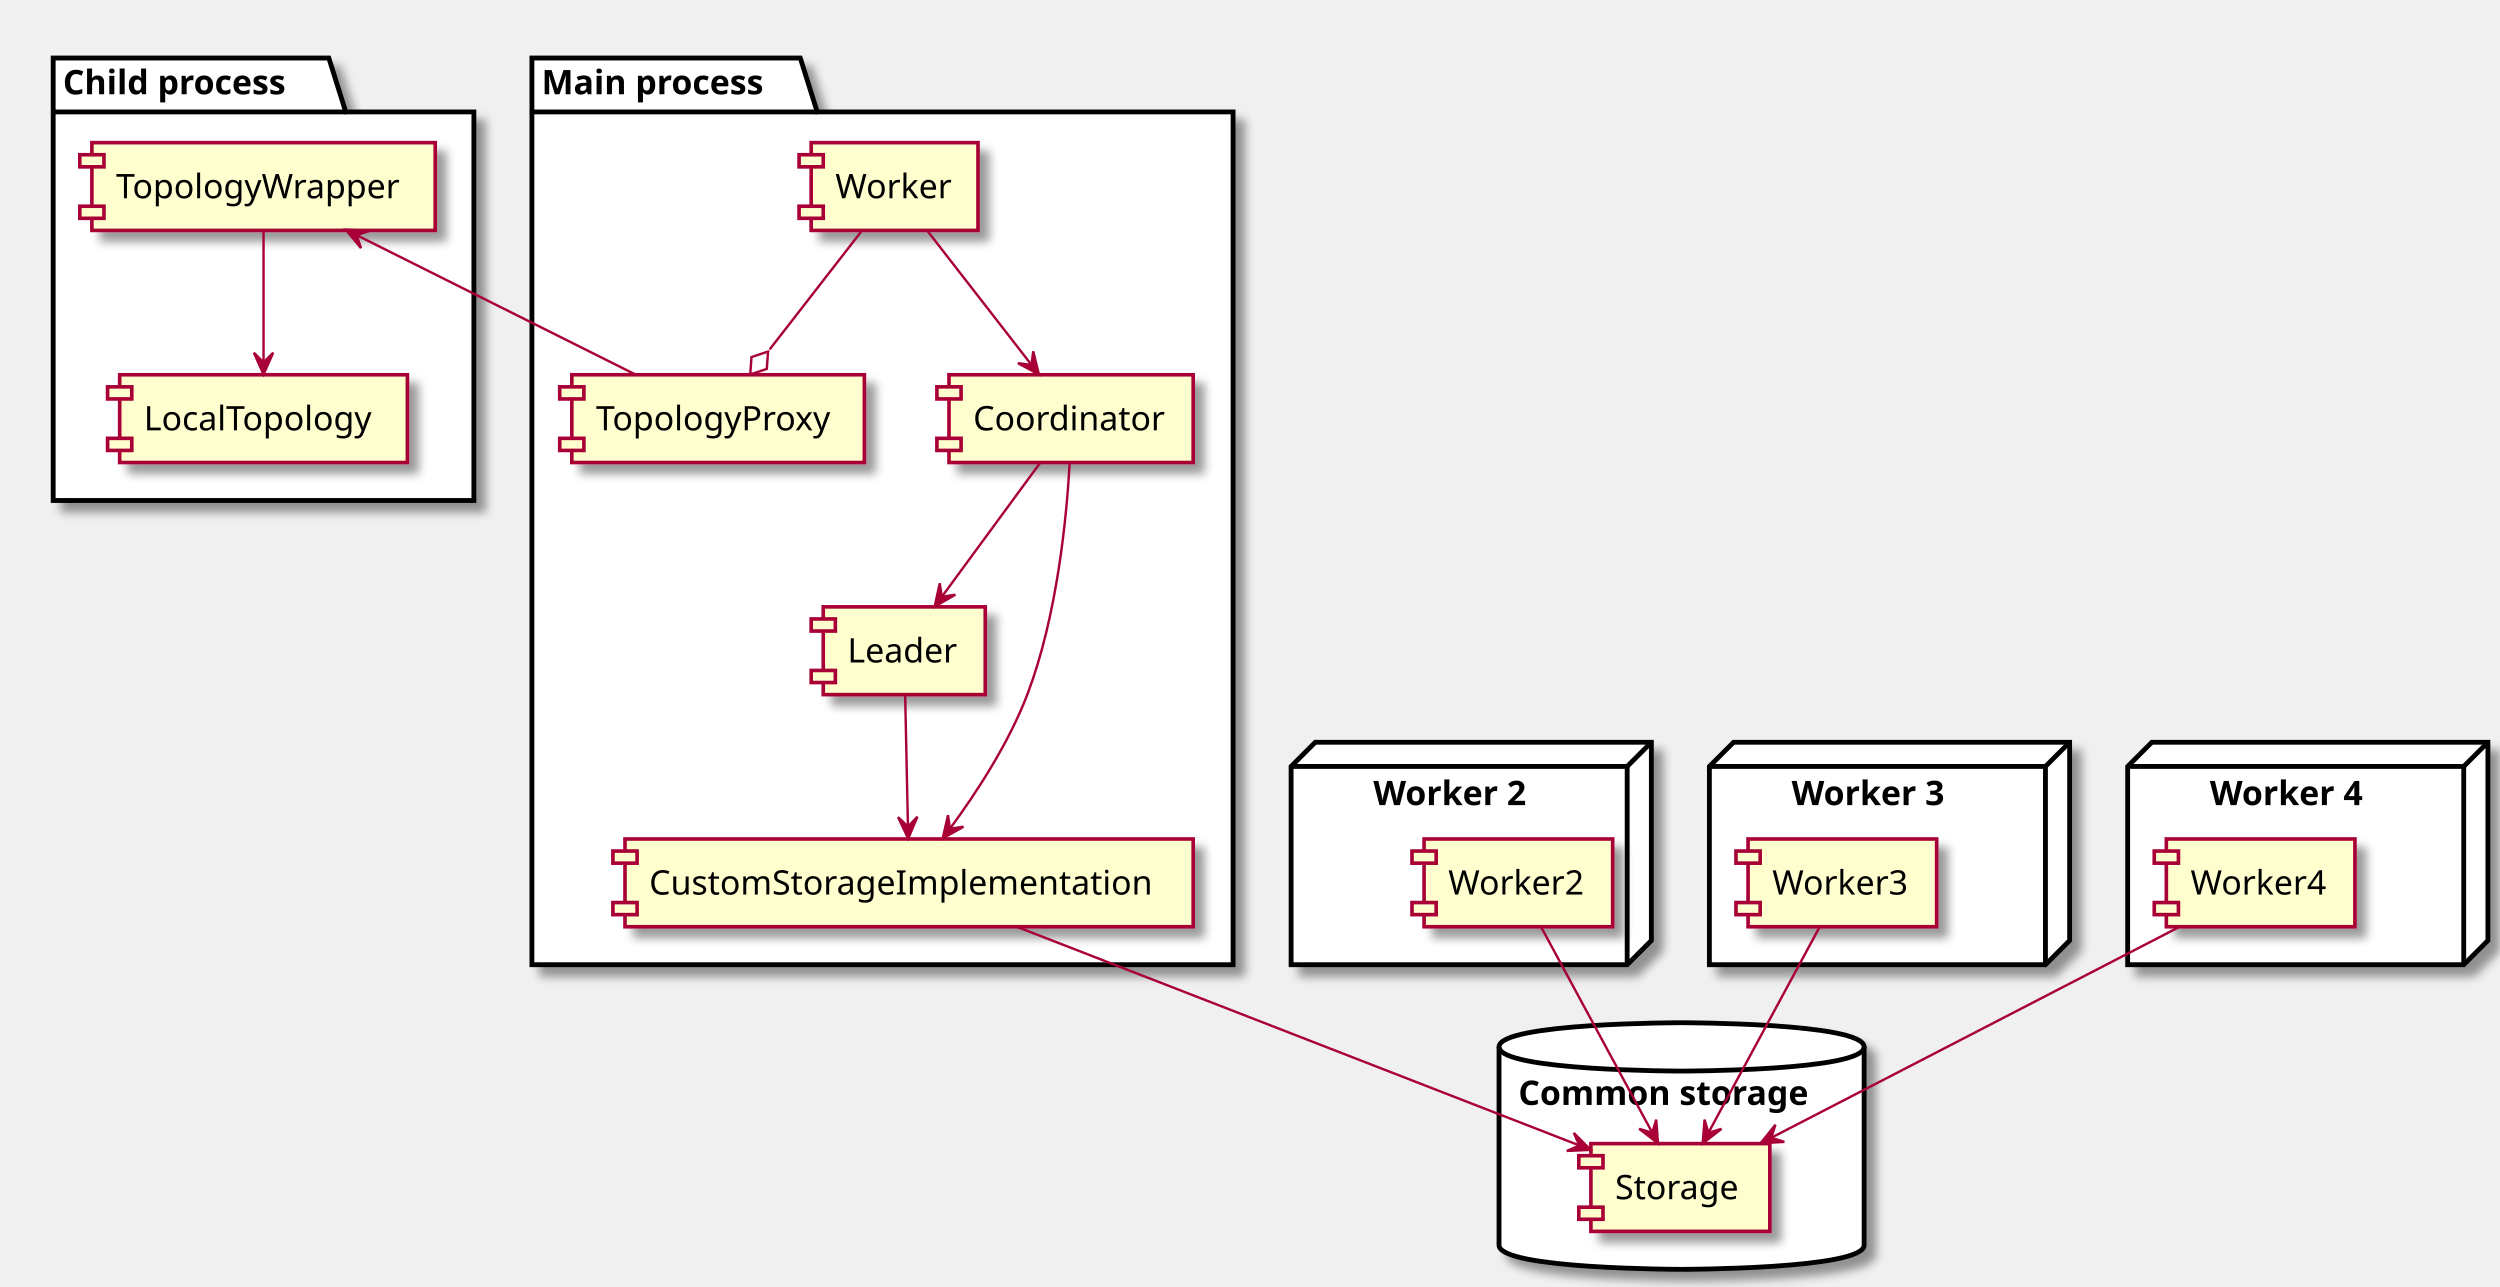
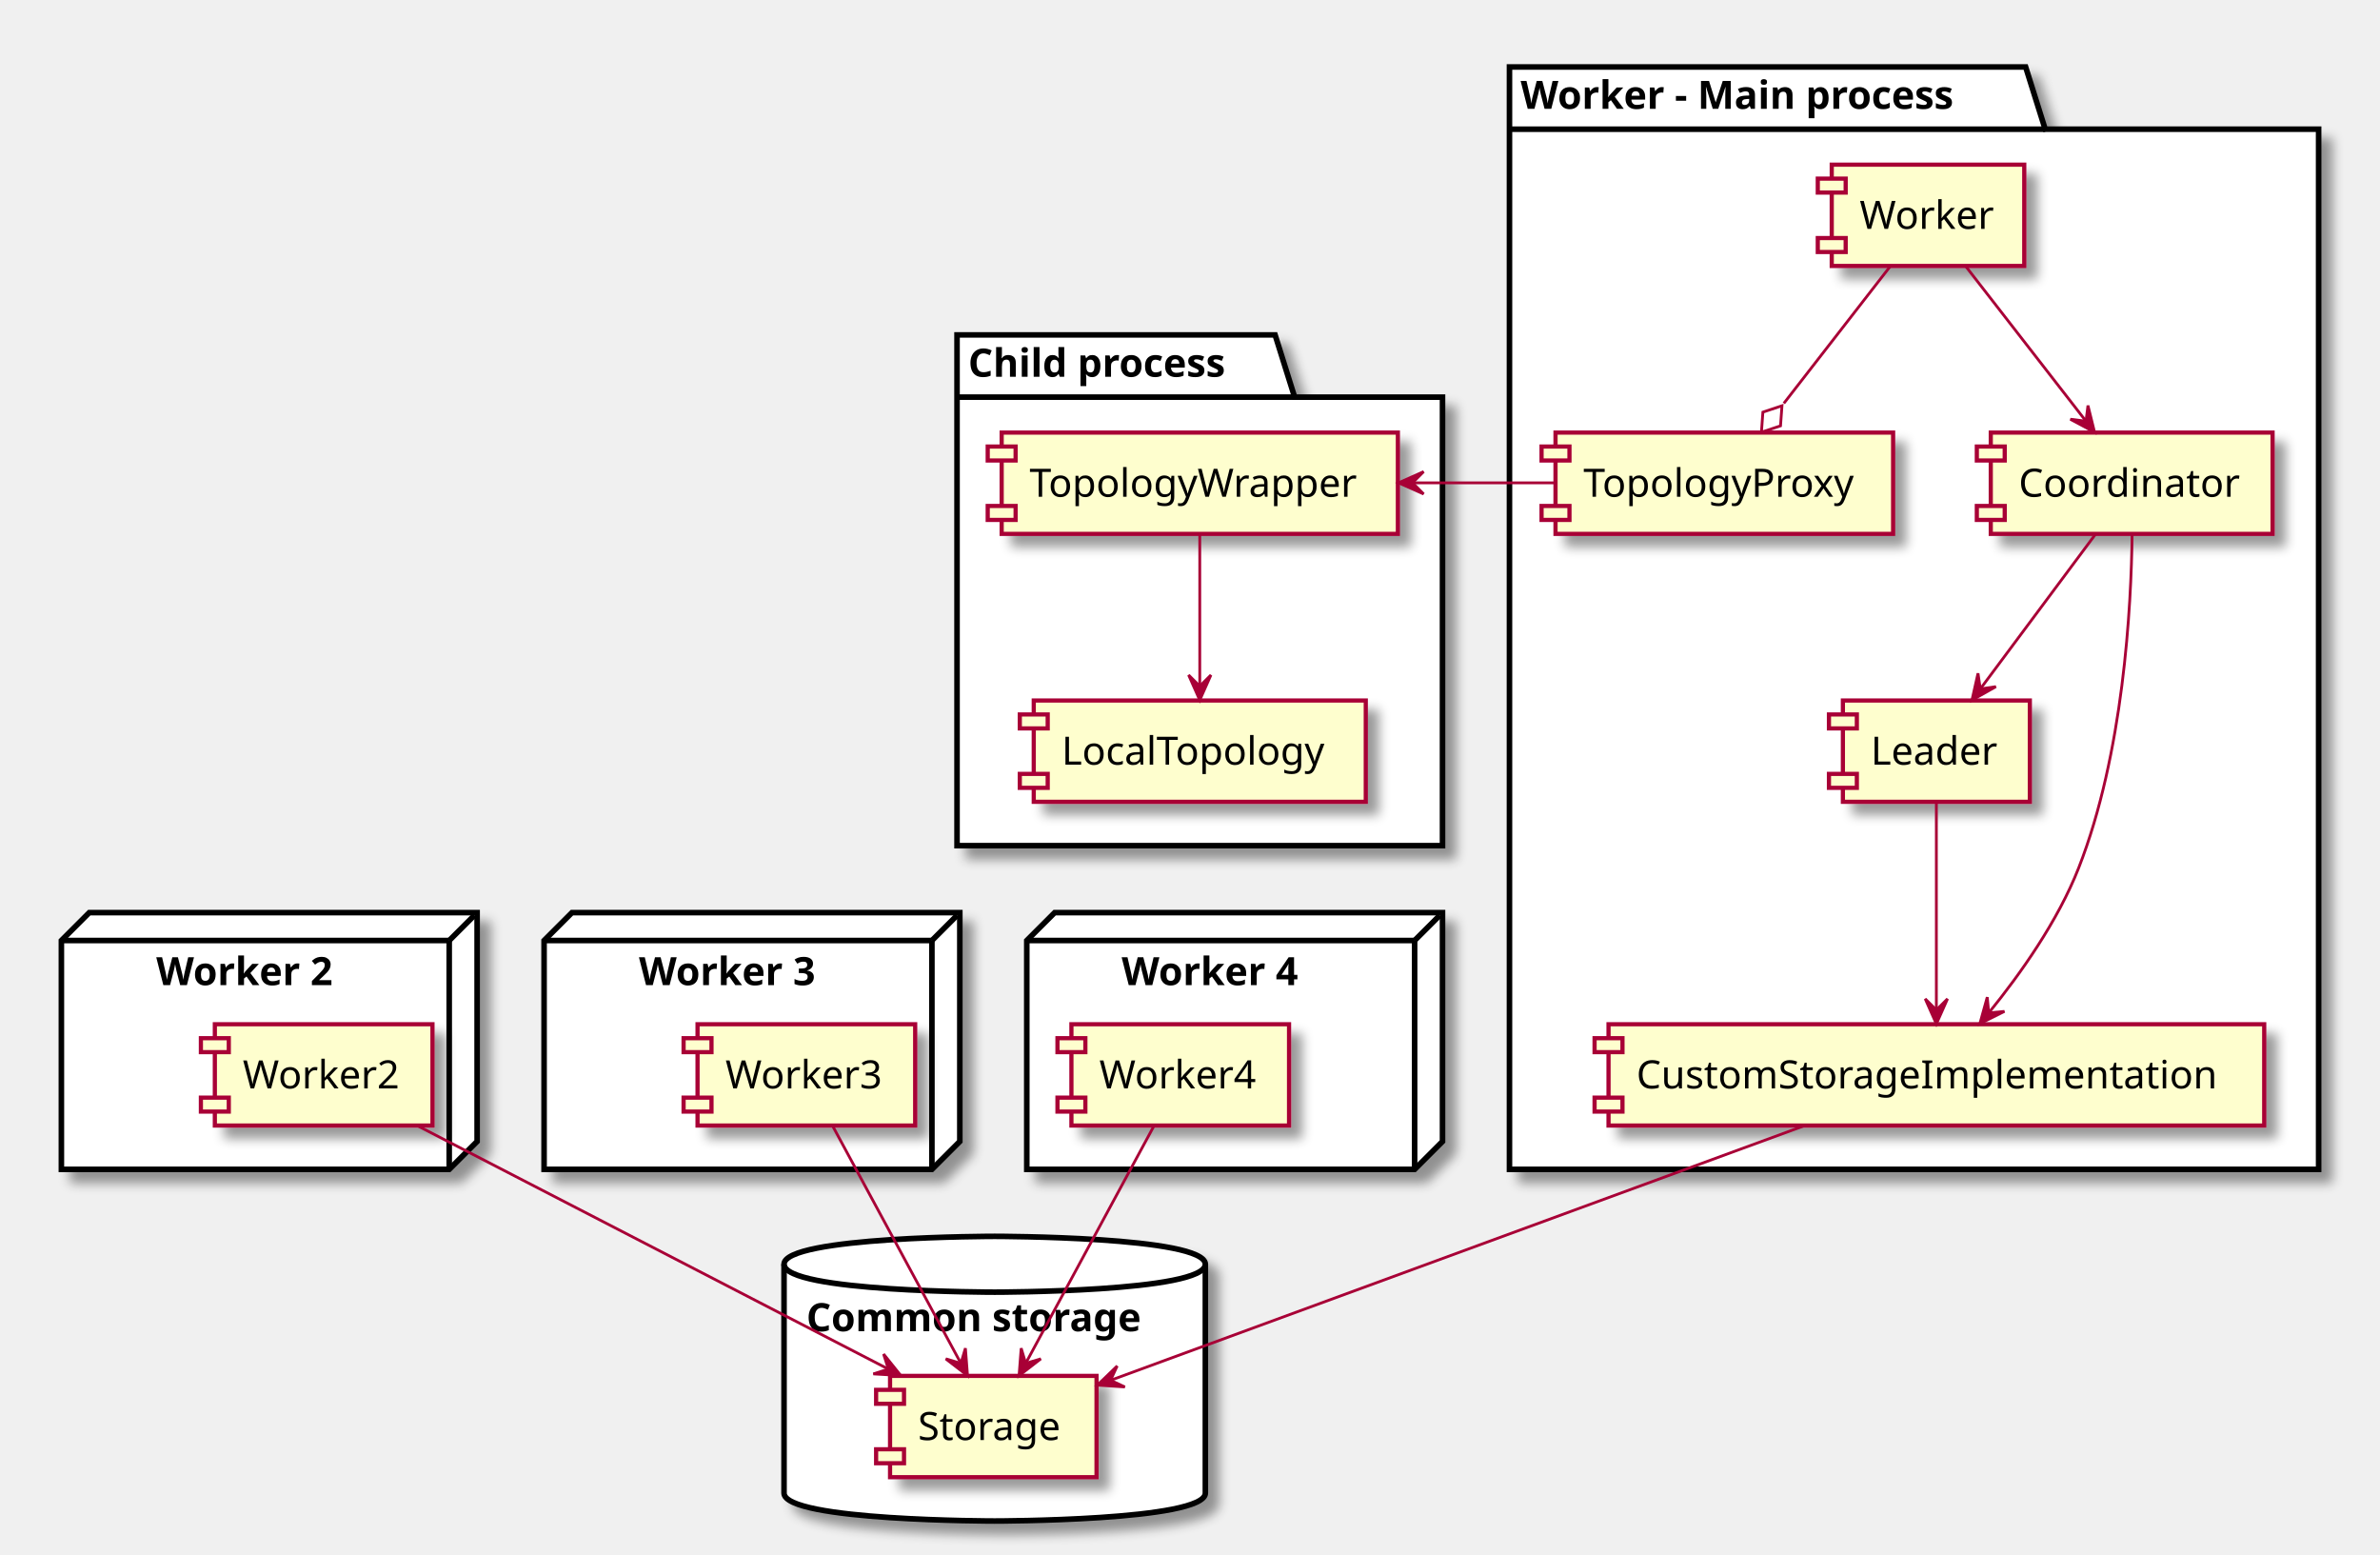
- <svg xmlns="http://www.w3.org/2000/svg" contentScriptType="application/ecmascript" contentStyleType="text/css" height="532px" preserveAspectRatio="none" style="width:1034px;height:532px;" version="1.1" viewBox="0 0 1034 532" width="1034px" zoomAndPan="magnify">
+ <svg xmlns="http://www.w3.org/2000/svg" contentScriptType="application/ecmascript" contentStyleType="text/css" height="557px" preserveAspectRatio="none" style="width:853px;height:557px;" version="1.1" viewBox="0 0 853 557" width="853px" zoomAndPan="magnify">
  <defs>
-     <filter height="300%" id="f8einzs" width="300%" x="-1" y="-1">
+     <filter height="300%" id="f3gmpy2nkbh2f" width="300%" x="-1" y="-1">
      <feGaussianBlur result="blurOut" stdDeviation="2.0" />
      <feColorMatrix in="blurOut" result="blurOut2" type="matrix" values="0 0 0 0 0 0 0 0 0 0 0 0 0 0 0 0 0 0 .4 0" />
      <feOffset dx="4.0" dy="4.0" in="blurOut2" result="blurOut3" />
      <feBlend in="SourceGraphic" in2="blurOut3" mode="normal" />
    </filter>
  </defs>
  <g>
-     <polygon fill="#FFFFFF" filter="url(#f8einzs)" points="220,24,331,24,338,46.297,510,46.297,510,399,220,399,220,24" style="stroke: #000000; stroke-width: 2.0;" />
-     <line style="stroke: #000000; stroke-width: 2.0;" x1="220" x2="338" y1="46.297" y2="46.297" />
-     <text fill="#000000" font-family="sans-serif" font-size="14" font-weight="bold" lengthAdjust="spacingAndGlyphs" textLength="105" x="224" y="38.995">Main process</text>
-     <polygon fill="#FFFFFF" filter="url(#f8einzs)" points="22,24,136,24,143,46.297,196,46.297,196,207,22,207,22,24" style="stroke: #000000; stroke-width: 2.0;" />
-     <line style="stroke: #000000; stroke-width: 2.0;" x1="22" x2="143" y1="46.297" y2="46.297" />
-     <text fill="#000000" font-family="sans-serif" font-size="14" font-weight="bold" lengthAdjust="spacingAndGlyphs" textLength="108" x="26" y="38.995">Child process</text>
-     <polygon fill="#FFFFFF" filter="url(#f8einzs)" points="534,317,544,307,683,307,683,389,673,399,534,399,534,317" style="stroke: #000000; stroke-width: 2.0;" />
-     <line style="stroke: #000000; stroke-width: 2.0;" x1="673" x2="682" y1="317" y2="308" />
-     <line style="stroke: #000000; stroke-width: 2.0;" x1="534" x2="673" y1="317" y2="317" />
-     <line style="stroke: #000000; stroke-width: 2.0;" x1="673" x2="673" y1="317" y2="399" />
-     <text fill="#000000" font-family="sans-serif" font-size="14" font-weight="bold" lengthAdjust="spacingAndGlyphs" textLength="73" x="568" y="332.995">Worker 2</text>
-     <polygon fill="#FFFFFF" filter="url(#f8einzs)" points="707,317,717,307,856,307,856,389,846,399,707,399,707,317" style="stroke: #000000; stroke-width: 2.0;" />
-     <line style="stroke: #000000; stroke-width: 2.0;" x1="846" x2="855" y1="317" y2="308" />
-     <line style="stroke: #000000; stroke-width: 2.0;" x1="707" x2="846" y1="317" y2="317" />
-     <line style="stroke: #000000; stroke-width: 2.0;" x1="846" x2="846" y1="317" y2="399" />
-     <text fill="#000000" font-family="sans-serif" font-size="14" font-weight="bold" lengthAdjust="spacingAndGlyphs" textLength="73" x="741" y="332.995">Worker 3</text>
-     <polygon fill="#FFFFFF" filter="url(#f8einzs)" points="880,317,890,307,1029,307,1029,389,1019,399,880,399,880,317" style="stroke: #000000; stroke-width: 2.0;" />
-     <line style="stroke: #000000; stroke-width: 2.0;" x1="1019" x2="1028" y1="317" y2="308" />
-     <line style="stroke: #000000; stroke-width: 2.0;" x1="880" x2="1019" y1="317" y2="317" />
-     <line style="stroke: #000000; stroke-width: 2.0;" x1="1019" x2="1019" y1="317" y2="399" />
-     <text fill="#000000" font-family="sans-serif" font-size="14" font-weight="bold" lengthAdjust="spacingAndGlyphs" textLength="73" x="914" y="332.995">Worker 4</text>
-     <path d="M620,433 C620,423 695.5,423 695.5,423 C695.5,423 771,423 771,433 L771,515 C771,525 695.5,525 695.5,525 C695.5,525 620,525 620,515 L620,433 " fill="#FFFFFF" filter="url(#f8einzs)" style="stroke: #000000; stroke-width: 2.0;" />
-     <path d="M620,433 C620,443 695.5,443 695.5,443 C695.5,443 771,443 771,433 " fill="none" style="stroke: #000000; stroke-width: 2.0;" />
-     <text fill="#000000" font-family="sans-serif" font-size="14" font-weight="bold" lengthAdjust="spacingAndGlyphs" textLength="135" x="628" y="456.995">Common storage</text>
-     <rect fill="#FEFECE" filter="url(#f8einzs)" height="36.297" style="stroke: #A80036; stroke-width: 1.5;" width="69" x="335.5" y="59" />
-     <rect fill="#FEFECE" height="5" style="stroke: #A80036; stroke-width: 1.5;" width="10" x="330.5" y="64" />
-     <rect fill="#FEFECE" height="5" style="stroke: #A80036; stroke-width: 1.5;" width="10" x="330.5" y="85.297" />
-     <text fill="#000000" font-family="sans-serif" font-size="14" lengthAdjust="spacingAndGlyphs" textLength="49" x="345.5" y="81.995">Worker</text>
-     <rect fill="#FEFECE" filter="url(#f8einzs)" height="36.297" style="stroke: #A80036; stroke-width: 1.5;" width="101" x="392.5" y="155" />
-     <rect fill="#FEFECE" height="5" style="stroke: #A80036; stroke-width: 1.5;" width="10" x="387.5" y="160" />
-     <rect fill="#FEFECE" height="5" style="stroke: #A80036; stroke-width: 1.5;" width="10" x="387.5" y="181.297" />
-     <text fill="#000000" font-family="sans-serif" font-size="14" lengthAdjust="spacingAndGlyphs" textLength="81" x="402.5" y="177.995">Coordinator</text>
-     <rect fill="#FEFECE" filter="url(#f8einzs)" height="36.297" style="stroke: #A80036; stroke-width: 1.5;" width="67" x="340.5" y="251" />
-     <rect fill="#FEFECE" height="5" style="stroke: #A80036; stroke-width: 1.5;" width="10" x="335.5" y="256" />
-     <rect fill="#FEFECE" height="5" style="stroke: #A80036; stroke-width: 1.5;" width="10" x="335.5" y="277.297" />
-     <text fill="#000000" font-family="sans-serif" font-size="14" lengthAdjust="spacingAndGlyphs" textLength="47" x="350.5" y="273.995">Leader</text>
-     <rect fill="#FEFECE" filter="url(#f8einzs)" height="36.297" style="stroke: #A80036; stroke-width: 1.5;" width="121" x="236.5" y="155" />
-     <rect fill="#FEFECE" height="5" style="stroke: #A80036; stroke-width: 1.5;" width="10" x="231.5" y="160" />
-     <rect fill="#FEFECE" height="5" style="stroke: #A80036; stroke-width: 1.5;" width="10" x="231.5" y="181.297" />
-     <text fill="#000000" font-family="sans-serif" font-size="14" lengthAdjust="spacingAndGlyphs" textLength="101" x="246.5" y="177.995">TopologyProxy</text>
-     <rect fill="#FEFECE" filter="url(#f8einzs)" height="36.297" style="stroke: #A80036; stroke-width: 1.5;" width="235" x="258.5" y="347" />
-     <rect fill="#FEFECE" height="5" style="stroke: #A80036; stroke-width: 1.5;" width="10" x="253.5" y="352" />
-     <rect fill="#FEFECE" height="5" style="stroke: #A80036; stroke-width: 1.5;" width="10" x="253.5" y="373.297" />
-     <text fill="#000000" font-family="sans-serif" font-size="14" lengthAdjust="spacingAndGlyphs" textLength="215" x="268.5" y="369.995">CustomStorageImplementation</text>
-     <rect fill="#FEFECE" filter="url(#f8einzs)" height="36.297" style="stroke: #A80036; stroke-width: 1.5;" width="142" x="38" y="59" />
-     <rect fill="#FEFECE" height="5" style="stroke: #A80036; stroke-width: 1.5;" width="10" x="33" y="64" />
-     <rect fill="#FEFECE" height="5" style="stroke: #A80036; stroke-width: 1.5;" width="10" x="33" y="85.297" />
-     <text fill="#000000" font-family="sans-serif" font-size="14" lengthAdjust="spacingAndGlyphs" textLength="122" x="48" y="81.995">TopologyWrapper</text>
-     <rect fill="#FEFECE" filter="url(#f8einzs)" height="36.297" style="stroke: #A80036; stroke-width: 1.5;" width="119" x="49.5" y="155" />
-     <rect fill="#FEFECE" height="5" style="stroke: #A80036; stroke-width: 1.5;" width="10" x="44.5" y="160" />
-     <rect fill="#FEFECE" height="5" style="stroke: #A80036; stroke-width: 1.5;" width="10" x="44.5" y="181.297" />
-     <text fill="#000000" font-family="sans-serif" font-size="14" lengthAdjust="spacingAndGlyphs" textLength="99" x="59.5" y="177.995">LocalTopology</text>
-     <rect fill="#FEFECE" filter="url(#f8einzs)" height="36.297" style="stroke: #A80036; stroke-width: 1.5;" width="78" x="589" y="347" />
-     <rect fill="#FEFECE" height="5" style="stroke: #A80036; stroke-width: 1.5;" width="10" x="584" y="352" />
-     <rect fill="#FEFECE" height="5" style="stroke: #A80036; stroke-width: 1.5;" width="10" x="584" y="373.297" />
-     <text fill="#000000" font-family="sans-serif" font-size="14" lengthAdjust="spacingAndGlyphs" textLength="58" x="599" y="369.995">Worker2</text>
-     <rect fill="#FEFECE" filter="url(#f8einzs)" height="36.297" style="stroke: #A80036; stroke-width: 1.5;" width="78" x="723" y="347" />
-     <rect fill="#FEFECE" height="5" style="stroke: #A80036; stroke-width: 1.5;" width="10" x="718" y="352" />
-     <rect fill="#FEFECE" height="5" style="stroke: #A80036; stroke-width: 1.5;" width="10" x="718" y="373.297" />
-     <text fill="#000000" font-family="sans-serif" font-size="14" lengthAdjust="spacingAndGlyphs" textLength="58" x="733" y="369.995">Worker3</text>
-     <rect fill="#FEFECE" filter="url(#f8einzs)" height="36.297" style="stroke: #A80036; stroke-width: 1.5;" width="78" x="896" y="347" />
-     <rect fill="#FEFECE" height="5" style="stroke: #A80036; stroke-width: 1.5;" width="10" x="891" y="352" />
-     <rect fill="#FEFECE" height="5" style="stroke: #A80036; stroke-width: 1.5;" width="10" x="891" y="373.297" />
-     <text fill="#000000" font-family="sans-serif" font-size="14" lengthAdjust="spacingAndGlyphs" textLength="58" x="906" y="369.995">Worker4</text>
-     <rect fill="#FEFECE" filter="url(#f8einzs)" height="36.297" style="stroke: #A80036; stroke-width: 1.5;" width="74" x="658" y="473" />
-     <rect fill="#FEFECE" height="5" style="stroke: #A80036; stroke-width: 1.5;" width="10" x="653" y="478" />
-     <rect fill="#FEFECE" height="5" style="stroke: #A80036; stroke-width: 1.5;" width="10" x="653" y="499.297" />
-     <text fill="#000000" font-family="sans-serif" font-size="14" lengthAdjust="spacingAndGlyphs" textLength="54" x="668" y="495.995">Storage</text>
-     <path d="M383.389,95.241 C395.532,110.877 413.471,133.977 426.496,150.749 " fill="none" style="stroke: #A80036; stroke-width: 1.0;" />
-     <polygon fill="#A80036" points="429.696,154.868,427.334,145.307,426.629,150.919,421.016,150.214,429.696,154.868" style="stroke: #A80036; stroke-width: 1.0;" />
-     <path d="M430.344,191.241 C418.867,206.877 401.911,229.977 389.599,246.749 " fill="none" style="stroke: #A80036; stroke-width: 1.0;" />
-     <polygon fill="#A80036" points="386.575,250.868,395.125,245.979,389.533,246.837,388.675,241.246,386.575,250.868" style="stroke: #A80036; stroke-width: 1.0;" />
-     <path d="M356.611,95.241 C345.909,109.022 330.704,128.6 318.329,144.535 " fill="none" style="stroke: #A80036; stroke-width: 1.0;" />
-     <polygon fill="#FFFFFF" points="310.304,154.868,317.144,152.583,317.665,145.391,310.825,147.676,310.304,154.868" style="stroke: #A80036; stroke-width: 1.0;" />
-     <path d="M442.435,191.016 C441.21,213.624 437.323,254.493 425,287 C417.299,307.315 403.791,327.956 392.906,342.748 " fill="none" style="stroke: #A80036; stroke-width: 1.0;" />
-     <polygon fill="#A80036" points="389.912,346.759,398.501,341.94,392.903,342.752,392.091,337.154,389.912,346.759" style="stroke: #A80036; stroke-width: 1.0;" />
-     <path d="M374.367,287.241 C374.691,302.479 375.166,324.807 375.52,341.458 " fill="none" style="stroke: #A80036; stroke-width: 1.0;" />
-     <polygon fill="#A80036" points="375.635,346.868,379.441,337.784,375.528,341.869,371.443,337.956,375.635,346.868" style="stroke: #A80036; stroke-width: 1.0;" />
-     <path d="M109,95.241 C109,110.479 109,132.807 109,149.458 " fill="none" style="stroke: #A80036; stroke-width: 1.0;" />
-     <polygon fill="#A80036" points="109,154.868,113,145.868,109,149.868,105,145.868,109,154.868" style="stroke: #A80036; stroke-width: 1.0;" />
-     <path d="M147.52,97.26 C181.438,114.219 230.363,138.681 262.891,154.945 " fill="none" style="stroke: #A80036; stroke-width: 1.0;" />
-     <polygon fill="#A80036" points="143.045,95.023,149.306,102.626,147.517,97.259,152.884,95.47,143.045,95.023" style="stroke: #A80036; stroke-width: 1.0;" />
-     <path d="M420.021,383.111 C481.531,407.022 592.428,450.129 652.894,473.633 " fill="none" style="stroke: #A80036; stroke-width: 1.0;" />
-     <polygon fill="#A80036" points="657.872,475.568,650.933,468.579,653.212,473.756,648.034,476.035,657.872,475.568" style="stroke: #A80036; stroke-width: 1.0;" />
-     <path d="M637.316,383.242 C649.317,405.452 670.183,444.07 683.257,468.267 " fill="none" style="stroke: #A80036; stroke-width: 1.0;" />
-     <polygon fill="#A80036" points="685.763,472.905,685.004,463.085,683.386,468.506,677.965,466.889,685.763,472.905" style="stroke: #A80036; stroke-width: 1.0;" />
-     <path d="M752.684,383.242 C740.683,405.452 719.817,444.07 706.743,468.267 " fill="none" style="stroke: #A80036; stroke-width: 1.0;" />
-     <polygon fill="#A80036" points="704.237,472.905,712.035,466.889,706.614,468.506,704.996,463.085,704.237,472.905" style="stroke: #A80036; stroke-width: 1.0;" />
-     <path d="M901.881,383.111 C857.623,405.978 779.381,446.403 732.844,470.447 " fill="none" style="stroke: #A80036; stroke-width: 1.0;" />
-     <polygon fill="#A80036" points="728.164,472.865,737.996,472.287,732.606,470.57,734.323,465.18,728.164,472.865" style="stroke: #A80036; stroke-width: 1.0;" />
+     <polygon fill="#FFFFFF" filter="url(#f3gmpy2nkbh2f)" points="541,24,726,24,733,46.297,831,46.297,831,419,541,419,541,24" style="stroke: #000000; stroke-width: 2.0;" />
+     <line style="stroke: #000000; stroke-width: 2.0;" x1="541" x2="733" y1="46.297" y2="46.297" />
+     <text fill="#000000" font-family="sans-serif" font-size="14" font-weight="bold" lengthAdjust="spacingAndGlyphs" textLength="179" x="545" y="38.995">Worker - Main process</text>
+     <polygon fill="#FFFFFF" filter="url(#f3gmpy2nkbh2f)" points="343,120,457,120,464,142.297,517,142.297,517,303,343,303,343,120" style="stroke: #000000; stroke-width: 2.0;" />
+     <line style="stroke: #000000; stroke-width: 2.0;" x1="343" x2="464" y1="142.297" y2="142.297" />
+     <text fill="#000000" font-family="sans-serif" font-size="14" font-weight="bold" lengthAdjust="spacingAndGlyphs" textLength="108" x="347" y="134.995">Child process</text>
+     <polygon fill="#FFFFFF" filter="url(#f3gmpy2nkbh2f)" points="22,337,32,327,171,327,171,409,161,419,22,419,22,337" style="stroke: #000000; stroke-width: 2.0;" />
+     <line style="stroke: #000000; stroke-width: 2.0;" x1="161" x2="170" y1="337" y2="328" />
+     <line style="stroke: #000000; stroke-width: 2.0;" x1="22" x2="161" y1="337" y2="337" />
+     <line style="stroke: #000000; stroke-width: 2.0;" x1="161" x2="161" y1="337" y2="419" />
+     <text fill="#000000" font-family="sans-serif" font-size="14" font-weight="bold" lengthAdjust="spacingAndGlyphs" textLength="73" x="56" y="352.995">Worker 2</text>
+     <polygon fill="#FFFFFF" filter="url(#f3gmpy2nkbh2f)" points="195,337,205,327,344,327,344,409,334,419,195,419,195,337" style="stroke: #000000; stroke-width: 2.0;" />
+     <line style="stroke: #000000; stroke-width: 2.0;" x1="334" x2="343" y1="337" y2="328" />
+     <line style="stroke: #000000; stroke-width: 2.0;" x1="195" x2="334" y1="337" y2="337" />
+     <line style="stroke: #000000; stroke-width: 2.0;" x1="334" x2="334" y1="337" y2="419" />
+     <text fill="#000000" font-family="sans-serif" font-size="14" font-weight="bold" lengthAdjust="spacingAndGlyphs" textLength="73" x="229" y="352.995">Worker 3</text>
+     <polygon fill="#FFFFFF" filter="url(#f3gmpy2nkbh2f)" points="368,337,378,327,517,327,517,409,507,419,368,419,368,337" style="stroke: #000000; stroke-width: 2.0;" />
+     <line style="stroke: #000000; stroke-width: 2.0;" x1="507" x2="516" y1="337" y2="328" />
+     <line style="stroke: #000000; stroke-width: 2.0;" x1="368" x2="507" y1="337" y2="337" />
+     <line style="stroke: #000000; stroke-width: 2.0;" x1="507" x2="507" y1="337" y2="419" />
+     <text fill="#000000" font-family="sans-serif" font-size="14" font-weight="bold" lengthAdjust="spacingAndGlyphs" textLength="73" x="402" y="352.995">Worker 4</text>
+     <path d="M281,453 C281,443 356.5,443 356.5,443 C356.5,443 432,443 432,453 L432,535 C432,545 356.5,545 356.5,545 C356.5,545 281,545 281,535 L281,453 " fill="#FFFFFF" filter="url(#f3gmpy2nkbh2f)" style="stroke: #000000; stroke-width: 2.0;" />
+     <path d="M281,453 C281,463 356.5,463 356.5,463 C356.5,463 432,463 432,453 " fill="none" style="stroke: #000000; stroke-width: 2.0;" />
+     <text fill="#000000" font-family="sans-serif" font-size="14" font-weight="bold" lengthAdjust="spacingAndGlyphs" textLength="135" x="289" y="476.995">Common storage</text>
+     <rect fill="#FEFECE" filter="url(#f3gmpy2nkbh2f)" height="36.297" style="stroke: #A80036; stroke-width: 1.5;" width="69" x="656.5" y="59" />
+     <rect fill="#FEFECE" height="5" style="stroke: #A80036; stroke-width: 1.5;" width="10" x="651.5" y="64" />
+     <rect fill="#FEFECE" height="5" style="stroke: #A80036; stroke-width: 1.5;" width="10" x="651.5" y="85.297" />
+     <text fill="#000000" font-family="sans-serif" font-size="14" lengthAdjust="spacingAndGlyphs" textLength="49" x="666.5" y="81.995">Worker</text>
+     <rect fill="#FEFECE" filter="url(#f3gmpy2nkbh2f)" height="36.297" style="stroke: #A80036; stroke-width: 1.5;" width="101" x="713.5" y="155" />
+     <rect fill="#FEFECE" height="5" style="stroke: #A80036; stroke-width: 1.5;" width="10" x="708.5" y="160" />
+     <rect fill="#FEFECE" height="5" style="stroke: #A80036; stroke-width: 1.5;" width="10" x="708.5" y="181.297" />
+     <text fill="#000000" font-family="sans-serif" font-size="14" lengthAdjust="spacingAndGlyphs" textLength="81" x="723.5" y="177.995">Coordinator</text>
+     <rect fill="#FEFECE" filter="url(#f3gmpy2nkbh2f)" height="36.297" style="stroke: #A80036; stroke-width: 1.5;" width="67" x="660.5" y="251" />
+     <rect fill="#FEFECE" height="5" style="stroke: #A80036; stroke-width: 1.5;" width="10" x="655.5" y="256" />
+     <rect fill="#FEFECE" height="5" style="stroke: #A80036; stroke-width: 1.5;" width="10" x="655.5" y="277.297" />
+     <text fill="#000000" font-family="sans-serif" font-size="14" lengthAdjust="spacingAndGlyphs" textLength="47" x="670.5" y="273.995">Leader</text>
+     <rect fill="#FEFECE" filter="url(#f3gmpy2nkbh2f)" height="36.297" style="stroke: #A80036; stroke-width: 1.5;" width="121" x="557.5" y="155" />
+     <rect fill="#FEFECE" height="5" style="stroke: #A80036; stroke-width: 1.5;" width="10" x="552.5" y="160" />
+     <rect fill="#FEFECE" height="5" style="stroke: #A80036; stroke-width: 1.5;" width="10" x="552.5" y="181.297" />
+     <text fill="#000000" font-family="sans-serif" font-size="14" lengthAdjust="spacingAndGlyphs" textLength="101" x="567.5" y="177.995">TopologyProxy</text>
+     <rect fill="#FEFECE" filter="url(#f3gmpy2nkbh2f)" height="36.297" style="stroke: #A80036; stroke-width: 1.5;" width="235" x="576.5" y="367" />
+     <rect fill="#FEFECE" height="5" style="stroke: #A80036; stroke-width: 1.5;" width="10" x="571.5" y="372" />
+     <rect fill="#FEFECE" height="5" style="stroke: #A80036; stroke-width: 1.5;" width="10" x="571.5" y="393.297" />
+     <text fill="#000000" font-family="sans-serif" font-size="14" lengthAdjust="spacingAndGlyphs" textLength="215" x="586.5" y="389.995">CustomStorageImplementation</text>
+     <rect fill="#FEFECE" filter="url(#f3gmpy2nkbh2f)" height="36.297" style="stroke: #A80036; stroke-width: 1.5;" width="142" x="359" y="155" />
+     <rect fill="#FEFECE" height="5" style="stroke: #A80036; stroke-width: 1.5;" width="10" x="354" y="160" />
+     <rect fill="#FEFECE" height="5" style="stroke: #A80036; stroke-width: 1.5;" width="10" x="354" y="181.297" />
+     <text fill="#000000" font-family="sans-serif" font-size="14" lengthAdjust="spacingAndGlyphs" textLength="122" x="369" y="177.995">TopologyWrapper</text>
+     <rect fill="#FEFECE" filter="url(#f3gmpy2nkbh2f)" height="36.297" style="stroke: #A80036; stroke-width: 1.5;" width="119" x="370.5" y="251" />
+     <rect fill="#FEFECE" height="5" style="stroke: #A80036; stroke-width: 1.5;" width="10" x="365.5" y="256" />
+     <rect fill="#FEFECE" height="5" style="stroke: #A80036; stroke-width: 1.5;" width="10" x="365.5" y="277.297" />
+     <text fill="#000000" font-family="sans-serif" font-size="14" lengthAdjust="spacingAndGlyphs" textLength="99" x="380.5" y="273.995">LocalTopology</text>
+     <rect fill="#FEFECE" filter="url(#f3gmpy2nkbh2f)" height="36.297" style="stroke: #A80036; stroke-width: 1.5;" width="78" x="77" y="367" />
+     <rect fill="#FEFECE" height="5" style="stroke: #A80036; stroke-width: 1.5;" width="10" x="72" y="372" />
+     <rect fill="#FEFECE" height="5" style="stroke: #A80036; stroke-width: 1.5;" width="10" x="72" y="393.297" />
+     <text fill="#000000" font-family="sans-serif" font-size="14" lengthAdjust="spacingAndGlyphs" textLength="58" x="87" y="389.995">Worker2</text>
+     <rect fill="#FEFECE" filter="url(#f3gmpy2nkbh2f)" height="36.297" style="stroke: #A80036; stroke-width: 1.5;" width="78" x="250" y="367" />
+     <rect fill="#FEFECE" height="5" style="stroke: #A80036; stroke-width: 1.5;" width="10" x="245" y="372" />
+     <rect fill="#FEFECE" height="5" style="stroke: #A80036; stroke-width: 1.5;" width="10" x="245" y="393.297" />
+     <text fill="#000000" font-family="sans-serif" font-size="14" lengthAdjust="spacingAndGlyphs" textLength="58" x="260" y="389.995">Worker3</text>
+     <rect fill="#FEFECE" filter="url(#f3gmpy2nkbh2f)" height="36.297" style="stroke: #A80036; stroke-width: 1.5;" width="78" x="384" y="367" />
+     <rect fill="#FEFECE" height="5" style="stroke: #A80036; stroke-width: 1.5;" width="10" x="379" y="372" />
+     <rect fill="#FEFECE" height="5" style="stroke: #A80036; stroke-width: 1.5;" width="10" x="379" y="393.297" />
+     <text fill="#000000" font-family="sans-serif" font-size="14" lengthAdjust="spacingAndGlyphs" textLength="58" x="394" y="389.995">Worker4</text>
+     <rect fill="#FEFECE" filter="url(#f3gmpy2nkbh2f)" height="36.297" style="stroke: #A80036; stroke-width: 1.5;" width="74" x="319" y="493" />
+     <rect fill="#FEFECE" height="5" style="stroke: #A80036; stroke-width: 1.5;" width="10" x="314" y="498" />
+     <rect fill="#FEFECE" height="5" style="stroke: #A80036; stroke-width: 1.5;" width="10" x="314" y="519.297" />
+     <text fill="#000000" font-family="sans-serif" font-size="14" lengthAdjust="spacingAndGlyphs" textLength="54" x="329" y="515.995">Storage</text>
+     <path d="M704.389,95.241 C716.532,110.877 734.471,133.977 747.496,150.749 " fill="none" id="Worker-Coordinator" style="stroke: #A80036; stroke-width: 1.0;" />
+     <polygon fill="#A80036" points="750.696,154.868,748.334,145.307,747.629,150.919,742.016,150.214,750.696,154.868" style="stroke: #A80036; stroke-width: 1.0;" />
+     <path d="M751.161,191.241 C739.517,206.877 722.315,229.977 709.825,246.749 " fill="none" id="Coordinator-Leader" style="stroke: #A80036; stroke-width: 1.0;" />
+     <polygon fill="#A80036" points="706.758,250.868,715.34,246.037,709.743,246.857,708.923,241.26,706.758,250.868" style="stroke: #A80036; stroke-width: 1.0;" />
+     <path d="M677.611,95.241 C666.909,109.022 651.704,128.6 639.329,144.535 " fill="none" id="Worker-TopologyProxy" style="stroke: #A80036; stroke-width: 1.0;" />
+     <polygon fill="#FFFFFF" points="631.304,154.868,638.144,152.583,638.665,145.391,631.825,147.676,631.304,154.868" style="stroke: #A80036; stroke-width: 1.0;" />
+     <path d="M764.161,191.088 C763.86,217.662 761.046,270.092 745,311 C737.53,330.043 724.158,348.902 712.981,362.68 " fill="none" id="Coordinator-CustomStorageImplementation" style="stroke: #A80036; stroke-width: 1.0;" />
+     <polygon fill="#A80036" points="709.591,366.788,718.405,362.394,712.774,362.932,712.236,357.301,709.591,366.788" style="stroke: #A80036; stroke-width: 1.0;" />
+     <path d="M694,287.314 C694,307.266 694,340.097 694,361.882 " fill="none" id="Leader-CustomStorageImplementation" style="stroke: #A80036; stroke-width: 1.0;" />
+     <polygon fill="#A80036" points="694,366.896,698,357.896,694,361.896,690,357.896,694,366.896" style="stroke: #A80036; stroke-width: 1.0;" />
+     <path d="M430,191.241 C430,206.479 430,228.807 430,245.458 " fill="none" id="TopologyWrapper-LocalTopology" style="stroke: #A80036; stroke-width: 1.0;" />
+     <polygon fill="#A80036" points="430,250.868,434,241.868,430,245.868,426,241.868,430,250.868" style="stroke: #A80036; stroke-width: 1.0;" />
+     <path d="M506.494,173 C523.442,173 540.389,173 557.337,173 " fill="none" id="TopologyWrapper-TopologyProxy" style="stroke: #A80036; stroke-width: 1.0;" />
+     <polygon fill="#A80036" points="501.234,173,510.234,177,506.234,173,510.234,169,501.234,173" style="stroke: #A80036; stroke-width: 1.0;" />
+     <path d="M647.357,403.111 C581.346,427.329 461.655,471.239 398.173,494.528 " fill="none" id="CustomStorageImplementation-Storage" style="stroke: #A80036; stroke-width: 1.0;" />
+     <polygon fill="#A80036" points="393.328,496.306,403.155,496.963,398.022,494.584,400.401,489.452,393.328,496.306" style="stroke: #A80036; stroke-width: 1.0;" />
+     <path d="M149.119,403.111 C193.377,425.978 271.619,466.403 318.156,490.447 " fill="none" id="Worker2-Storage" style="stroke: #A80036; stroke-width: 1.0;" />
+     <polygon fill="#A80036" points="322.836,492.865,316.677,485.18,318.394,490.57,313.004,492.287,322.836,492.865" style="stroke: #A80036; stroke-width: 1.0;" />
+     <path d="M298.316,403.242 C310.317,425.452 331.183,464.07 344.257,488.267 " fill="none" id="Worker3-Storage" style="stroke: #A80036; stroke-width: 1.0;" />
+     <polygon fill="#A80036" points="346.763,492.905,346.003,483.085,344.386,488.506,338.965,486.889,346.763,492.905" style="stroke: #A80036; stroke-width: 1.0;" />
+     <path d="M413.684,403.242 C401.683,425.452 380.817,464.07 367.743,488.267 " fill="none" id="Worker4-Storage" style="stroke: #A80036; stroke-width: 1.0;" />
+     <polygon fill="#A80036" points="365.237,492.905,373.035,486.889,367.614,488.506,365.997,483.085,365.237,492.905" style="stroke: #A80036; stroke-width: 1.0;" />
  </g>
</svg>
